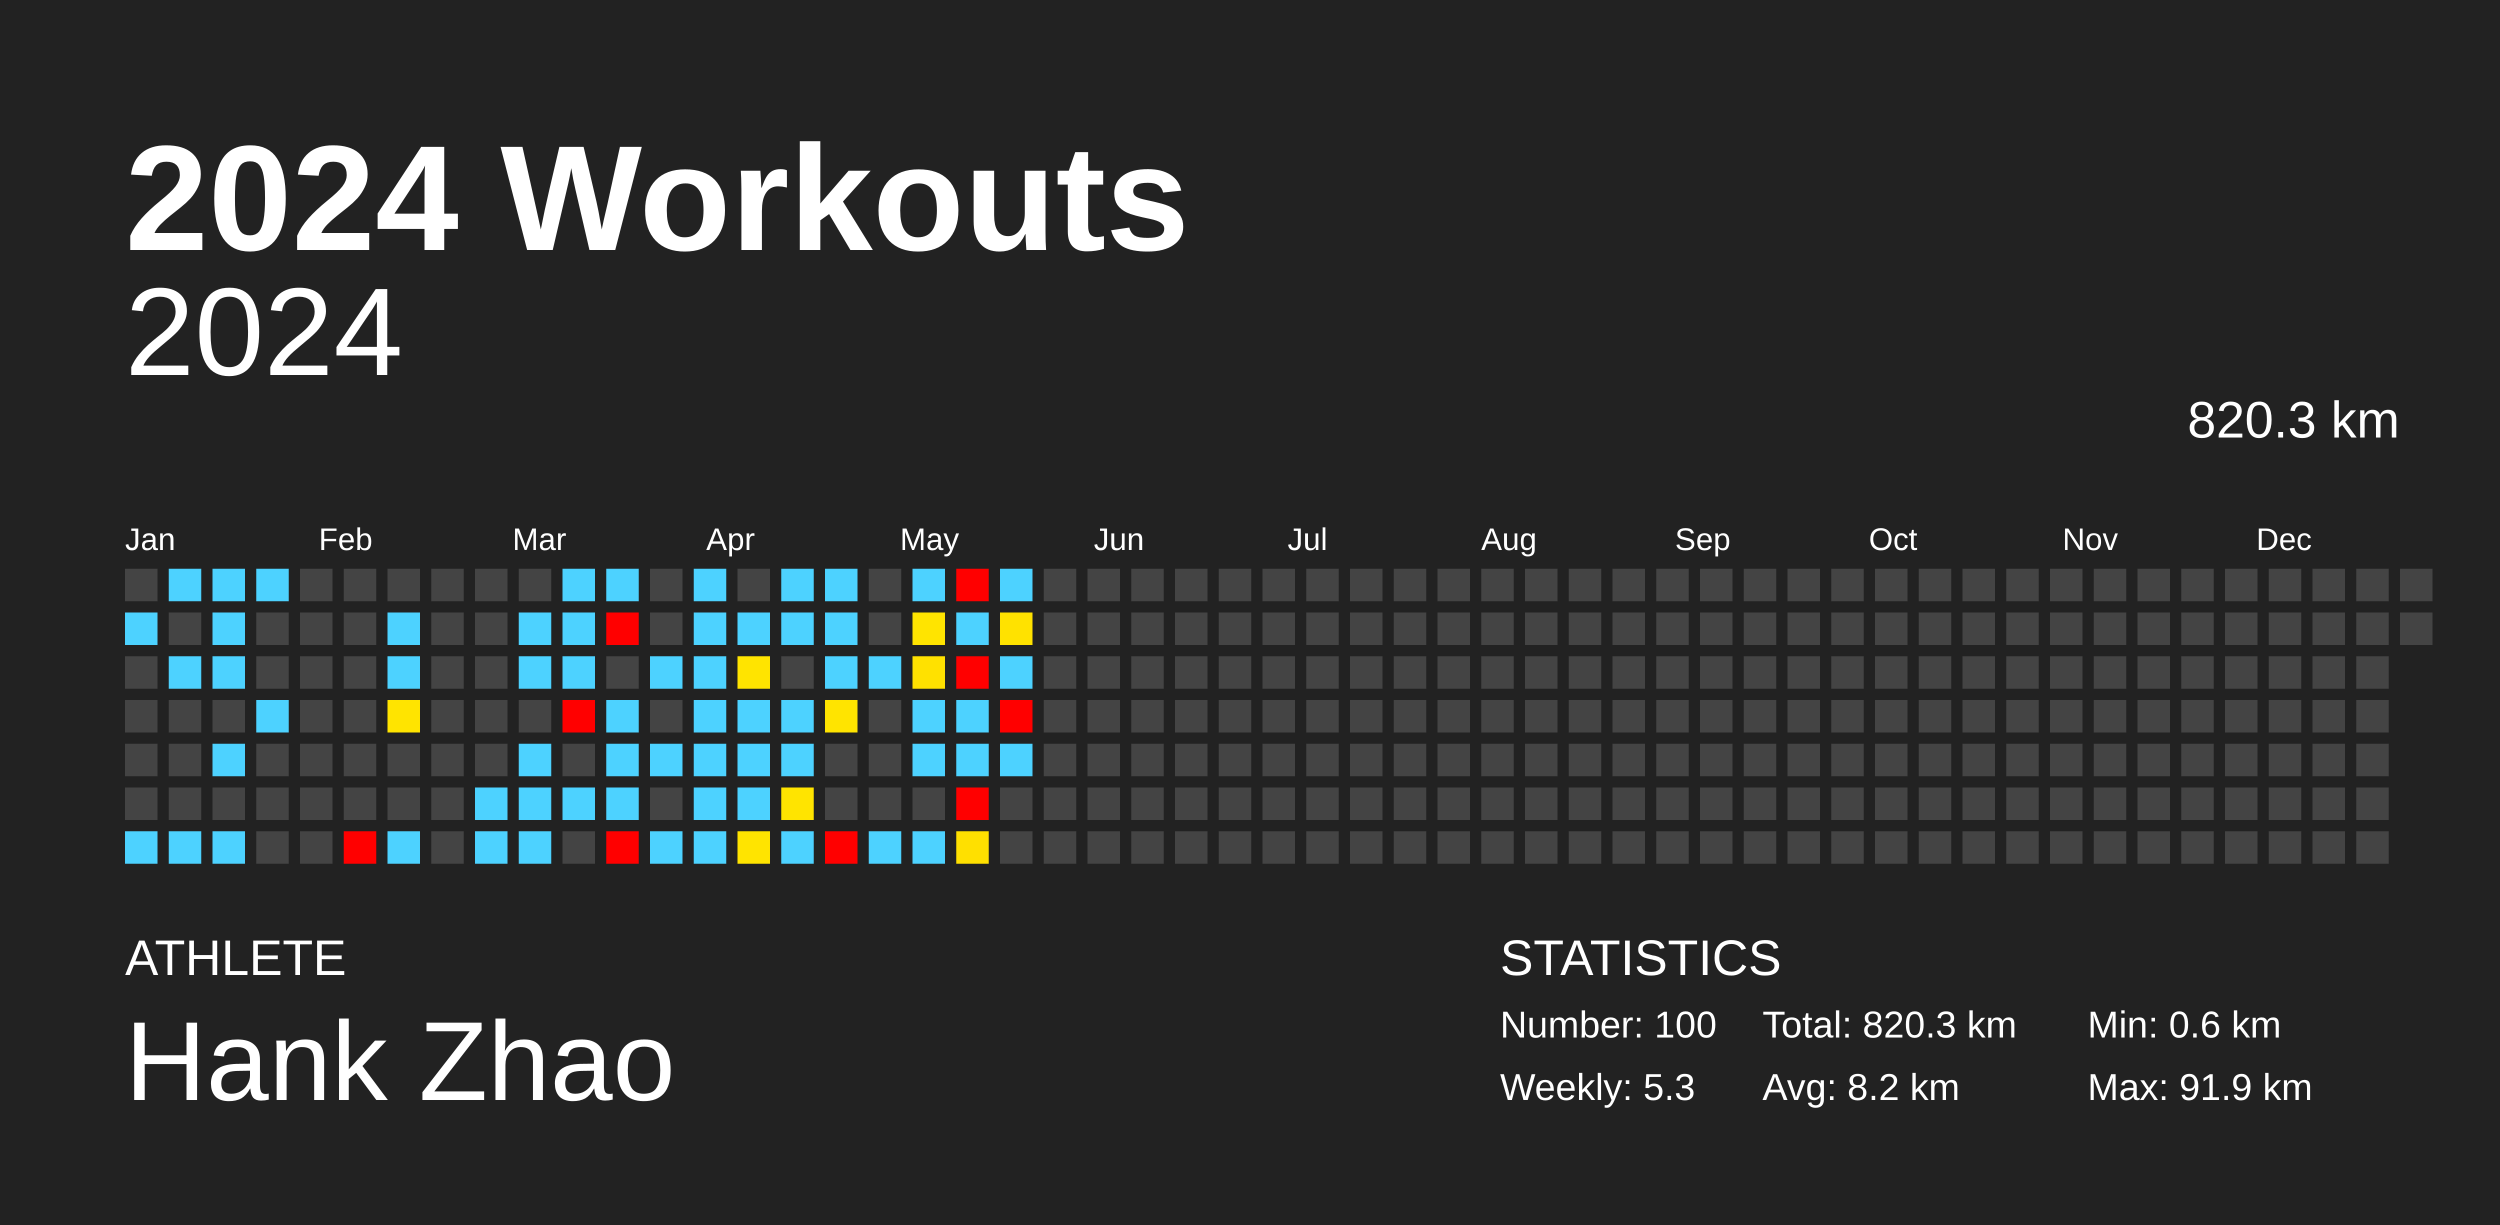
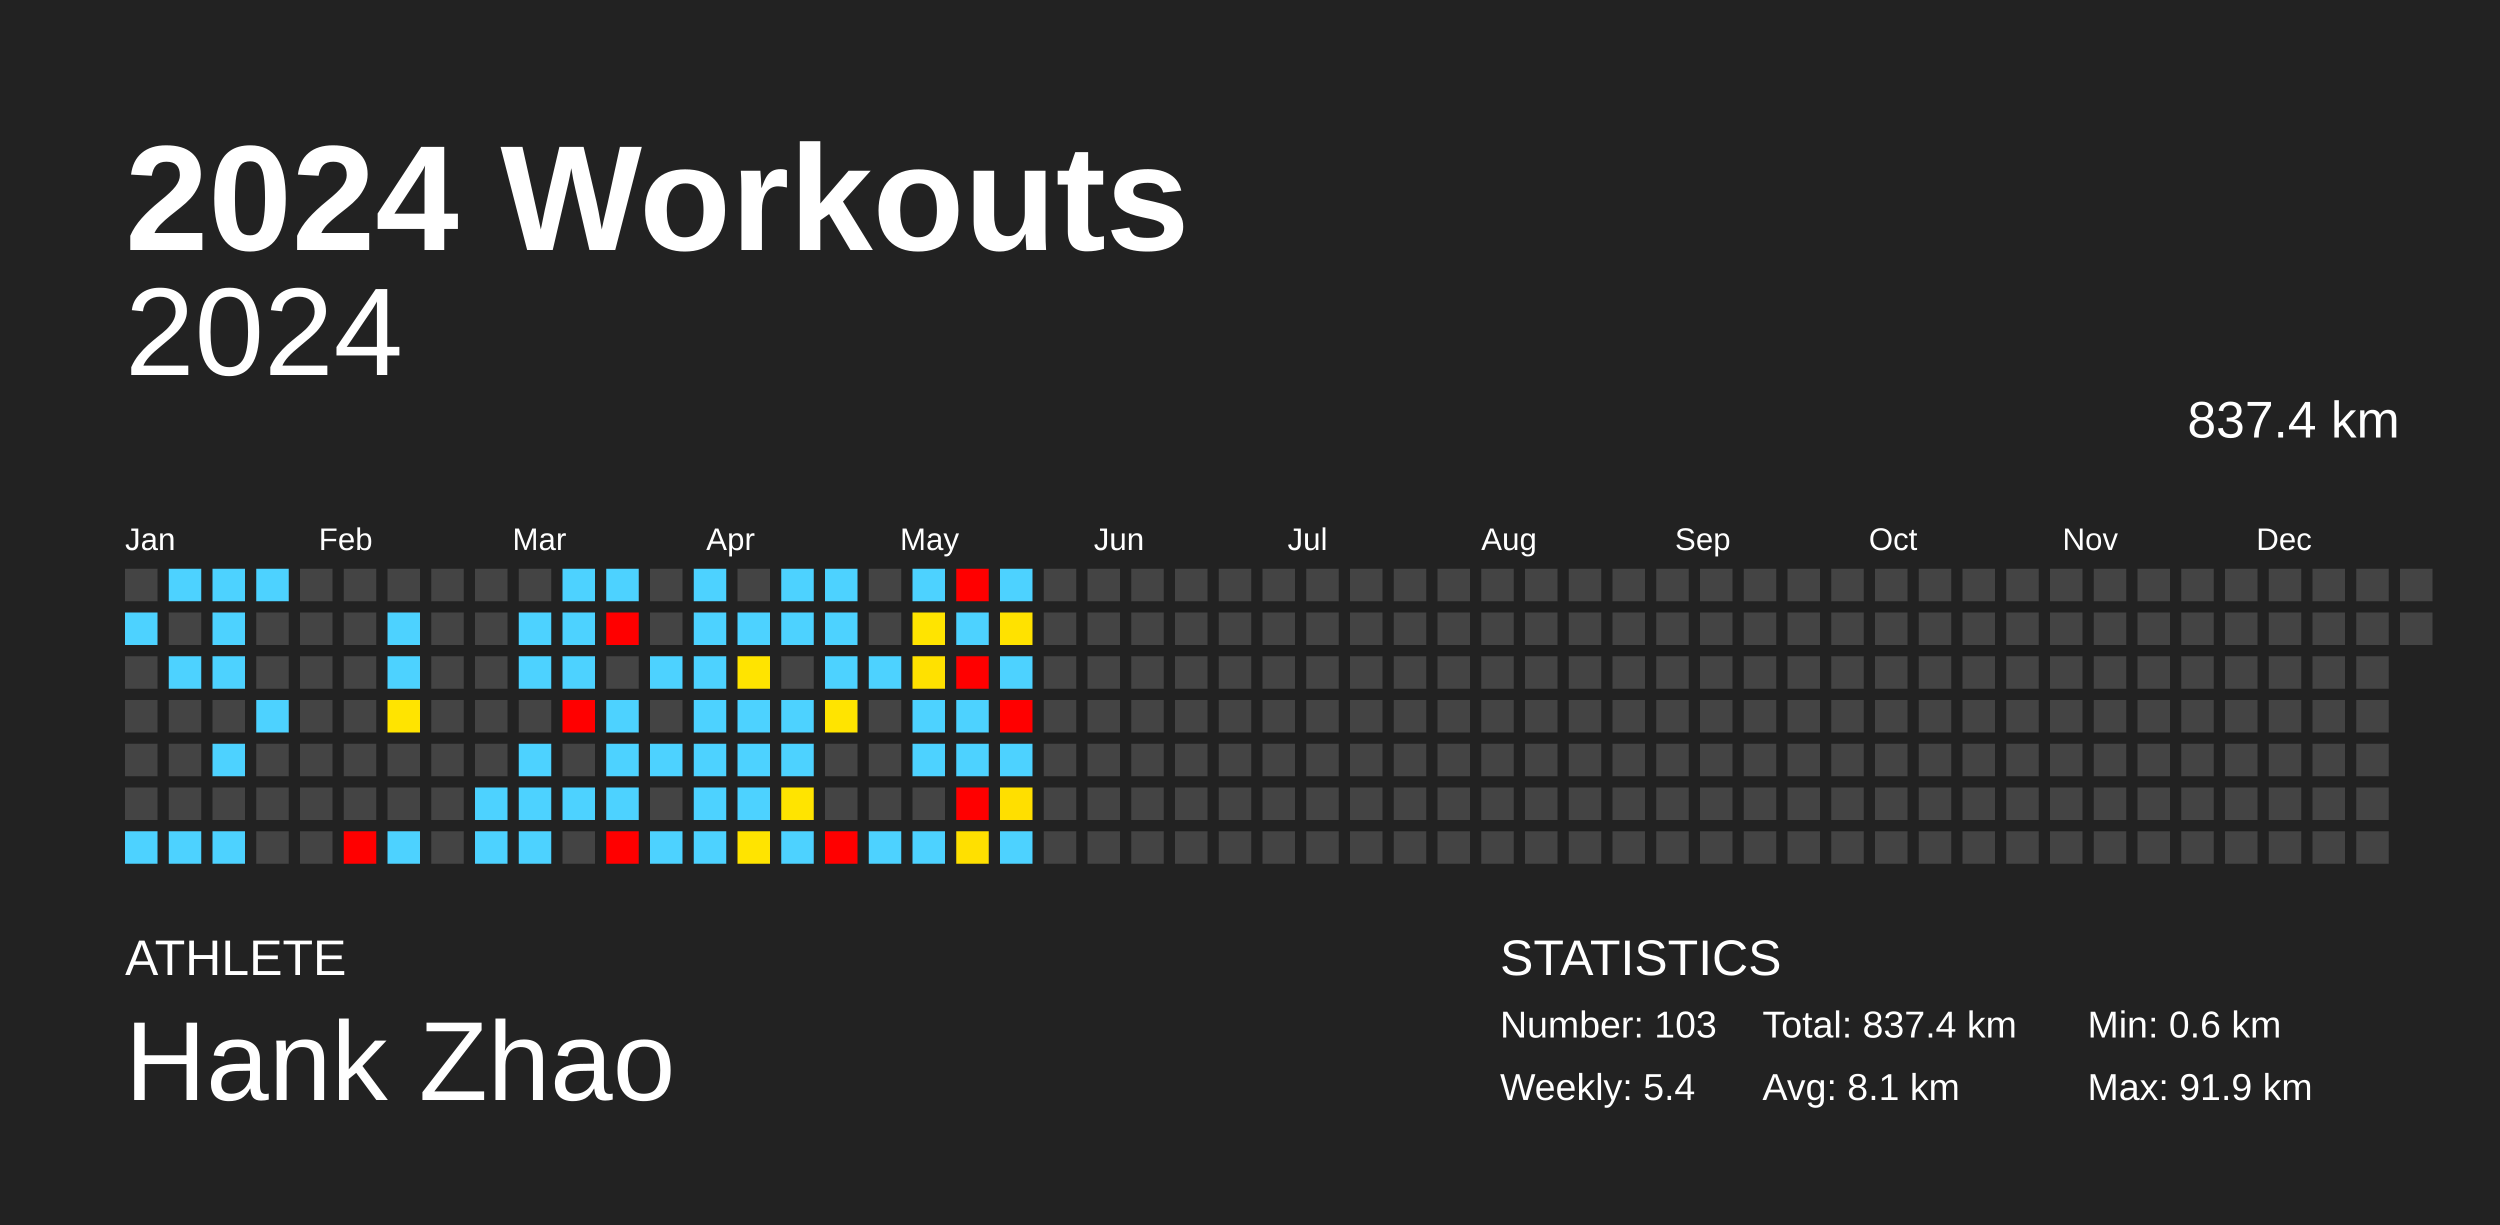
<svg xmlns="http://www.w3.org/2000/svg" baseProfile="full" height="98mm" version="1.1" viewBox="0,0,200,98" width="200mm">
  <defs />
  <rect fill="#222222" height="98" width="200" x="0" y="0" />
  <text fill="#FFFFFF" style="font-size:12px; font-family:Arial; font-weight:bold;" x="10" y="20">2024 Workouts</text>
  <text fill="#FFFFFF" style="font-size:4px; font-family:Arial" x="10" y="78">ATHLETE</text>
  <text fill="#FFFFFF" style="font-size:9px; font-family:Arial" x="10" y="88">Hank Zhao</text>
  <text fill="#FFFFFF" style="font-size:4px; font-family:Arial" x="120" y="78">STATISTICS</text>
-   <text fill="#FFFFFF" style="font-size:3px; font-family:Arial" x="120" y="83">Number: 100</text>
-   <text fill="#FFFFFF" style="font-size:3px; font-family:Arial" x="120" y="88">Weekly: 5.3</text>
-   <text fill="#FFFFFF" style="font-size:3px; font-family:Arial" x="141" y="83">Total: 820.3 km</text>
-   <text fill="#FFFFFF" style="font-size:3px; font-family:Arial" x="141" y="88">Avg: 8.2 km</text>
+   <text fill="#FFFFFF" style="font-size:3px; font-family:Arial" x="120" y="83">Number: 103</text>
+   <text fill="#FFFFFF" style="font-size:3px; font-family:Arial" x="120" y="88">Weekly: 5.4</text>
+   <text fill="#FFFFFF" style="font-size:3px; font-family:Arial" x="141" y="83">Total: 837.4 km</text>
+   <text fill="#FFFFFF" style="font-size:3px; font-family:Arial" x="141" y="88">Avg: 8.1 km</text>
  <text fill="#FFFFFF" style="font-size:3px; font-family:Arial" x="167" y="83">Min: 0.6 km</text>
  <text fill="#FFFFFF" style="font-size:3px; font-family:Arial" x="167" y="88">Max: 91.9 km</text>
  <text alignment-baseline="hanging" fill="#FFFFFF" style="font-size:10.0px; font-family:Arial;" x="10" y="30">2024</text>
-   <text alignment-baseline="hanging" fill="#FFFFFF" style="font-size:4.125px; font-family:Arial;" x="175" y="35">820.3 km</text>
+   <text alignment-baseline="hanging" fill="#FFFFFF" style="font-size:4.125px; font-family:Arial;" x="175" y="35">837.4 km</text>
  <text fill="#FFFFFF" style="font-size:2.5px; font-family:Arial" x="10.0" y="44">Jan</text>
  <text fill="#FFFFFF" style="font-size:2.5px; font-family:Arial" x="25.5" y="44">Feb</text>
  <text fill="#FFFFFF" style="font-size:2.5px; font-family:Arial" x="41.0" y="44">Mar</text>
  <text fill="#FFFFFF" style="font-size:2.5px; font-family:Arial" x="56.5" y="44">Apr</text>
  <text fill="#FFFFFF" style="font-size:2.5px; font-family:Arial" x="72.0" y="44">May</text>
  <text fill="#FFFFFF" style="font-size:2.5px; font-family:Arial" x="87.5" y="44">Jun</text>
  <text fill="#FFFFFF" style="font-size:2.5px; font-family:Arial" x="103.0" y="44">Jul</text>
  <text fill="#FFFFFF" style="font-size:2.5px; font-family:Arial" x="118.5" y="44">Aug</text>
  <text fill="#FFFFFF" style="font-size:2.5px; font-family:Arial" x="134.0" y="44">Sep</text>
  <text fill="#FFFFFF" style="font-size:2.5px; font-family:Arial" x="149.5" y="44">Oct</text>
  <text fill="#FFFFFF" style="font-size:2.5px; font-family:Arial" x="165.0" y="44">Nov</text>
  <text fill="#FFFFFF" style="font-size:2.5px; font-family:Arial" x="180.5" y="44">Dec</text>
  <rect fill="#444444" height="2.6" width="2.6" x="10.0" y="45.5" />
  <rect fill="#4dd2ff" height="2.6" width="2.6" x="10.0" y="49.0" />
  <rect fill="#444444" height="2.6" width="2.6" x="10.0" y="52.5" />
  <rect fill="#444444" height="2.6" width="2.6" x="10.0" y="56.0" />
  <rect fill="#444444" height="2.6" width="2.6" x="10.0" y="59.5" />
  <rect fill="#444444" height="2.6" width="2.6" x="10.0" y="63.0" />
  <rect fill="#4dd2ff" height="2.6" width="2.6" x="10.0" y="66.5" />
  <rect fill="#4dd2ff" height="2.6" width="2.6" x="13.5" y="45.5" />
  <rect fill="#444444" height="2.6" width="2.6" x="13.5" y="49.0" />
  <rect fill="#4dd2ff" height="2.6" width="2.6" x="13.5" y="52.5" />
  <rect fill="#444444" height="2.6" width="2.6" x="13.5" y="56.0" />
  <rect fill="#444444" height="2.6" width="2.6" x="13.5" y="59.5" />
  <rect fill="#444444" height="2.6" width="2.6" x="13.5" y="63.0" />
  <rect fill="#4dd2ff" height="2.6" width="2.6" x="13.5" y="66.5" />
  <rect fill="#4dd2ff" height="2.6" width="2.6" x="17.0" y="45.5" />
  <rect fill="#4dd2ff" height="2.6" width="2.6" x="17.0" y="49.0" />
  <rect fill="#4dd2ff" height="2.6" width="2.6" x="17.0" y="52.5" />
  <rect fill="#444444" height="2.6" width="2.6" x="17.0" y="56.0" />
  <rect fill="#4dd2ff" height="2.6" width="2.6" x="17.0" y="59.5" />
  <rect fill="#444444" height="2.6" width="2.6" x="17.0" y="63.0" />
  <rect fill="#4dd2ff" height="2.6" width="2.6" x="17.0" y="66.5" />
  <rect fill="#4dd2ff" height="2.6" width="2.6" x="20.5" y="45.5" />
  <rect fill="#444444" height="2.6" width="2.6" x="20.5" y="49.0" />
  <rect fill="#444444" height="2.6" width="2.6" x="20.5" y="52.5" />
  <rect fill="#4dd2ff" height="2.6" width="2.6" x="20.5" y="56.0" />
  <rect fill="#444444" height="2.6" width="2.6" x="20.5" y="59.5" />
  <rect fill="#444444" height="2.6" width="2.6" x="20.5" y="63.0" />
  <rect fill="#444444" height="2.6" width="2.6" x="20.5" y="66.5" />
  <rect fill="#444444" height="2.6" width="2.6" x="24.0" y="45.5" />
  <rect fill="#444444" height="2.6" width="2.6" x="24.0" y="49.0" />
  <rect fill="#444444" height="2.6" width="2.6" x="24.0" y="52.5" />
  <rect fill="#444444" height="2.6" width="2.6" x="24.0" y="56.0" />
  <rect fill="#444444" height="2.6" width="2.6" x="24.0" y="59.5" />
  <rect fill="#444444" height="2.6" width="2.6" x="24.0" y="63.0" />
  <rect fill="#444444" height="2.6" width="2.6" x="24.0" y="66.5" />
  <rect fill="#444444" height="2.6" width="2.6" x="27.5" y="45.5" />
  <rect fill="#444444" height="2.6" width="2.6" x="27.5" y="49.0" />
  <rect fill="#444444" height="2.6" width="2.6" x="27.5" y="52.5" />
  <rect fill="#444444" height="2.6" width="2.6" x="27.5" y="56.0" />
  <rect fill="#444444" height="2.6" width="2.6" x="27.5" y="59.5" />
  <rect fill="#444444" height="2.6" width="2.6" x="27.5" y="63.0" />
  <rect fill="red" height="2.6" width="2.6" x="27.5" y="66.5" />
  <rect fill="#444444" height="2.6" width="2.6" x="31.0" y="45.5" />
  <rect fill="#4dd2ff" height="2.6" width="2.6" x="31.0" y="49.0" />
  <rect fill="#4dd2ff" height="2.6" width="2.6" x="31.0" y="52.5" />
  <rect fill="#ffe400" height="2.6" width="2.6" x="31.0" y="56.0" />
  <rect fill="#444444" height="2.6" width="2.6" x="31.0" y="59.5" />
  <rect fill="#444444" height="2.6" width="2.6" x="31.0" y="63.0" />
  <rect fill="#4dd2ff" height="2.6" width="2.6" x="31.0" y="66.5" />
  <rect fill="#444444" height="2.6" width="2.6" x="34.5" y="45.5" />
  <rect fill="#444444" height="2.6" width="2.6" x="34.5" y="49.0" />
  <rect fill="#444444" height="2.6" width="2.6" x="34.5" y="52.5" />
  <rect fill="#444444" height="2.6" width="2.6" x="34.5" y="56.0" />
  <rect fill="#444444" height="2.6" width="2.6" x="34.5" y="59.5" />
  <rect fill="#444444" height="2.6" width="2.6" x="34.5" y="63.0" />
  <rect fill="#444444" height="2.6" width="2.6" x="34.5" y="66.5" />
  <rect fill="#444444" height="2.6" width="2.6" x="38.0" y="45.5" />
  <rect fill="#444444" height="2.6" width="2.6" x="38.0" y="49.0" />
  <rect fill="#444444" height="2.6" width="2.6" x="38.0" y="52.5" />
  <rect fill="#444444" height="2.6" width="2.6" x="38.0" y="56.0" />
  <rect fill="#444444" height="2.6" width="2.6" x="38.0" y="59.5" />
  <rect fill="#4dd2ff" height="2.6" width="2.6" x="38.0" y="63.0" />
  <rect fill="#4dd2ff" height="2.6" width="2.6" x="38.0" y="66.5" />
  <rect fill="#444444" height="2.6" width="2.6" x="41.5" y="45.5" />
  <rect fill="#4dd2ff" height="2.6" width="2.6" x="41.5" y="49.0" />
  <rect fill="#4dd2ff" height="2.6" width="2.6" x="41.5" y="52.5" />
  <rect fill="#444444" height="2.6" width="2.6" x="41.5" y="56.0" />
  <rect fill="#4dd2ff" height="2.6" width="2.6" x="41.5" y="59.5" />
  <rect fill="#4dd2ff" height="2.6" width="2.6" x="41.5" y="63.0" />
  <rect fill="#4dd2ff" height="2.6" width="2.6" x="41.5" y="66.5" />
  <rect fill="#4dd2ff" height="2.6" width="2.6" x="45.0" y="45.5" />
  <rect fill="#4dd2ff" height="2.6" width="2.6" x="45.0" y="49.0" />
  <rect fill="#4dd2ff" height="2.6" width="2.6" x="45.0" y="52.5" />
  <rect fill="red" height="2.6" width="2.6" x="45.0" y="56.0" />
  <rect fill="#444444" height="2.6" width="2.6" x="45.0" y="59.5" />
  <rect fill="#4dd2ff" height="2.6" width="2.6" x="45.0" y="63.0" />
  <rect fill="#444444" height="2.6" width="2.6" x="45.0" y="66.5" />
  <rect fill="#4dd2ff" height="2.6" width="2.6" x="48.5" y="45.5" />
  <rect fill="red" height="2.6" width="2.6" x="48.5" y="49.0" />
  <rect fill="#444444" height="2.6" width="2.6" x="48.5" y="52.5" />
  <rect fill="#4dd2ff" height="2.6" width="2.6" x="48.5" y="56.0" />
  <rect fill="#4dd2ff" height="2.6" width="2.6" x="48.5" y="59.5" />
  <rect fill="#4dd2ff" height="2.6" width="2.6" x="48.5" y="63.0" />
  <rect fill="red" height="2.6" width="2.6" x="48.5" y="66.5" />
  <rect fill="#444444" height="2.6" width="2.6" x="52.0" y="45.5" />
  <rect fill="#444444" height="2.6" width="2.6" x="52.0" y="49.0" />
  <rect fill="#4dd2ff" height="2.6" width="2.6" x="52.0" y="52.5" />
  <rect fill="#444444" height="2.6" width="2.6" x="52.0" y="56.0" />
  <rect fill="#4dd2ff" height="2.6" width="2.6" x="52.0" y="59.5" />
  <rect fill="#444444" height="2.6" width="2.6" x="52.0" y="63.0" />
  <rect fill="#4dd2ff" height="2.6" width="2.6" x="52.0" y="66.5" />
  <rect fill="#4dd2ff" height="2.6" width="2.6" x="55.5" y="45.5" />
  <rect fill="#4dd2ff" height="2.6" width="2.6" x="55.5" y="49.0" />
  <rect fill="#4dd2ff" height="2.6" width="2.6" x="55.5" y="52.5" />
  <rect fill="#4dd2ff" height="2.6" width="2.6" x="55.5" y="56.0" />
  <rect fill="#4dd2ff" height="2.6" width="2.6" x="55.5" y="59.5" />
  <rect fill="#4dd2ff" height="2.6" width="2.6" x="55.5" y="63.0" />
  <rect fill="#4dd2ff" height="2.6" width="2.6" x="55.5" y="66.5" />
  <rect fill="#444444" height="2.6" width="2.6" x="59.0" y="45.5" />
  <rect fill="#4dd2ff" height="2.6" width="2.6" x="59.0" y="49.0" />
  <rect fill="#ffe400" height="2.6" width="2.6" x="59.0" y="52.5" />
  <rect fill="#4dd2ff" height="2.6" width="2.6" x="59.0" y="56.0" />
  <rect fill="#4dd2ff" height="2.6" width="2.6" x="59.0" y="59.5" />
  <rect fill="#4dd2ff" height="2.6" width="2.6" x="59.0" y="63.0" />
  <rect fill="#ffe400" height="2.6" width="2.6" x="59.0" y="66.5" />
  <rect fill="#4dd2ff" height="2.6" width="2.6" x="62.5" y="45.5" />
  <rect fill="#4dd2ff" height="2.6" width="2.6" x="62.5" y="49.0" />
  <rect fill="#444444" height="2.6" width="2.6" x="62.5" y="52.5" />
  <rect fill="#4dd2ff" height="2.6" width="2.6" x="62.5" y="56.0" />
  <rect fill="#4dd2ff" height="2.6" width="2.6" x="62.5" y="59.5" />
  <rect fill="#ffe400" height="2.6" width="2.6" x="62.5" y="63.0" />
  <rect fill="#4dd2ff" height="2.6" width="2.6" x="62.5" y="66.5" />
  <rect fill="#4dd2ff" height="2.6" width="2.6" x="66.0" y="45.5" />
  <rect fill="#4dd2ff" height="2.6" width="2.6" x="66.0" y="49.0" />
  <rect fill="#4dd2ff" height="2.6" width="2.6" x="66.0" y="52.5" />
  <rect fill="#ffe400" height="2.6" width="2.6" x="66.0" y="56.0" />
  <rect fill="#444444" height="2.6" width="2.6" x="66.0" y="59.5" />
  <rect fill="#444444" height="2.6" width="2.6" x="66.0" y="63.0" />
  <rect fill="red" height="2.6" width="2.6" x="66.0" y="66.5" />
  <rect fill="#444444" height="2.6" width="2.6" x="69.5" y="45.5" />
  <rect fill="#444444" height="2.6" width="2.6" x="69.5" y="49.0" />
  <rect fill="#4dd2ff" height="2.6" width="2.6" x="69.5" y="52.5" />
  <rect fill="#444444" height="2.6" width="2.6" x="69.5" y="56.0" />
  <rect fill="#444444" height="2.6" width="2.6" x="69.5" y="59.5" />
  <rect fill="#444444" height="2.6" width="2.6" x="69.5" y="63.0" />
  <rect fill="#4dd2ff" height="2.6" width="2.6" x="69.5" y="66.5" />
  <rect fill="#4dd2ff" height="2.6" width="2.6" x="73.0" y="45.5" />
  <rect fill="#ffe400" height="2.6" width="2.6" x="73.0" y="49.0" />
  <rect fill="#ffe100" height="2.6" width="2.6" x="73.0" y="52.5" />
  <rect fill="#4dd2ff" height="2.6" width="2.6" x="73.0" y="56.0" />
  <rect fill="#4dd2ff" height="2.6" width="2.6" x="73.0" y="59.5" />
  <rect fill="#444444" height="2.6" width="2.6" x="73.0" y="63.0" />
  <rect fill="#4dd2ff" height="2.6" width="2.6" x="73.0" y="66.5" />
  <rect fill="red" height="2.6" width="2.6" x="76.5" y="45.5" />
  <rect fill="#4dd2ff" height="2.6" width="2.6" x="76.5" y="49.0" />
  <rect fill="red" height="2.6" width="2.6" x="76.5" y="52.5" />
  <rect fill="#4dd2ff" height="2.6" width="2.6" x="76.5" y="56.0" />
  <rect fill="#4dd2ff" height="2.6" width="2.6" x="76.5" y="59.5" />
  <rect fill="red" height="2.6" width="2.6" x="76.5" y="63.0" />
  <rect fill="#ffe000" height="2.6" width="2.6" x="76.5" y="66.5" />
  <rect fill="#4dd2ff" height="2.6" width="2.6" x="80.0" y="45.5" />
  <rect fill="#ffe200" height="2.6" width="2.6" x="80.0" y="49.0" />
  <rect fill="#4dd2ff" height="2.6" width="2.6" x="80.0" y="52.5" />
  <rect fill="red" height="2.6" width="2.6" x="80.0" y="56.0" />
  <rect fill="#4dd2ff" height="2.6" width="2.6" x="80.0" y="59.5" />
-   <rect fill="#444444" height="2.6" width="2.6" x="80.0" y="63.0" />
-   <rect fill="#444444" height="2.6" width="2.6" x="80.0" y="66.5" />
+   <rect fill="#ffdf00" height="2.6" width="2.6" x="80.0" y="63.0" />
+   <rect fill="#4dd2ff" height="2.6" width="2.6" x="80.0" y="66.5" />
  <rect fill="#444444" height="2.6" width="2.6" x="83.5" y="45.5" />
  <rect fill="#444444" height="2.6" width="2.6" x="83.5" y="49.0" />
  <rect fill="#444444" height="2.6" width="2.6" x="83.5" y="52.5" />
  <rect fill="#444444" height="2.6" width="2.6" x="83.5" y="56.0" />
  <rect fill="#444444" height="2.6" width="2.6" x="83.5" y="59.5" />
  <rect fill="#444444" height="2.6" width="2.6" x="83.5" y="63.0" />
  <rect fill="#444444" height="2.6" width="2.6" x="83.5" y="66.5" />
  <rect fill="#444444" height="2.6" width="2.6" x="87.0" y="45.5" />
  <rect fill="#444444" height="2.6" width="2.6" x="87.0" y="49.0" />
  <rect fill="#444444" height="2.6" width="2.6" x="87.0" y="52.5" />
  <rect fill="#444444" height="2.6" width="2.6" x="87.0" y="56.0" />
  <rect fill="#444444" height="2.6" width="2.6" x="87.0" y="59.5" />
  <rect fill="#444444" height="2.6" width="2.6" x="87.0" y="63.0" />
  <rect fill="#444444" height="2.6" width="2.6" x="87.0" y="66.5" />
  <rect fill="#444444" height="2.6" width="2.6" x="90.5" y="45.5" />
  <rect fill="#444444" height="2.6" width="2.6" x="90.5" y="49.0" />
  <rect fill="#444444" height="2.6" width="2.6" x="90.5" y="52.5" />
  <rect fill="#444444" height="2.6" width="2.6" x="90.5" y="56.0" />
  <rect fill="#444444" height="2.6" width="2.6" x="90.5" y="59.5" />
  <rect fill="#444444" height="2.6" width="2.6" x="90.5" y="63.0" />
  <rect fill="#444444" height="2.6" width="2.6" x="90.5" y="66.5" />
  <rect fill="#444444" height="2.6" width="2.6" x="94.0" y="45.5" />
  <rect fill="#444444" height="2.6" width="2.6" x="94.0" y="49.0" />
  <rect fill="#444444" height="2.6" width="2.6" x="94.0" y="52.5" />
  <rect fill="#444444" height="2.6" width="2.6" x="94.0" y="56.0" />
  <rect fill="#444444" height="2.6" width="2.6" x="94.0" y="59.5" />
  <rect fill="#444444" height="2.6" width="2.6" x="94.0" y="63.0" />
  <rect fill="#444444" height="2.6" width="2.6" x="94.0" y="66.5" />
  <rect fill="#444444" height="2.6" width="2.6" x="97.5" y="45.5" />
  <rect fill="#444444" height="2.6" width="2.6" x="97.5" y="49.0" />
  <rect fill="#444444" height="2.6" width="2.6" x="97.5" y="52.5" />
  <rect fill="#444444" height="2.6" width="2.6" x="97.5" y="56.0" />
  <rect fill="#444444" height="2.6" width="2.6" x="97.5" y="59.5" />
  <rect fill="#444444" height="2.6" width="2.6" x="97.5" y="63.0" />
  <rect fill="#444444" height="2.6" width="2.6" x="97.5" y="66.5" />
  <rect fill="#444444" height="2.6" width="2.6" x="101.0" y="45.5" />
  <rect fill="#444444" height="2.6" width="2.6" x="101.0" y="49.0" />
  <rect fill="#444444" height="2.6" width="2.6" x="101.0" y="52.5" />
  <rect fill="#444444" height="2.6" width="2.6" x="101.0" y="56.0" />
  <rect fill="#444444" height="2.6" width="2.6" x="101.0" y="59.5" />
  <rect fill="#444444" height="2.6" width="2.6" x="101.0" y="63.0" />
  <rect fill="#444444" height="2.6" width="2.6" x="101.0" y="66.5" />
  <rect fill="#444444" height="2.6" width="2.6" x="104.5" y="45.5" />
  <rect fill="#444444" height="2.6" width="2.6" x="104.5" y="49.0" />
  <rect fill="#444444" height="2.6" width="2.6" x="104.5" y="52.5" />
  <rect fill="#444444" height="2.6" width="2.6" x="104.5" y="56.0" />
  <rect fill="#444444" height="2.6" width="2.6" x="104.5" y="59.5" />
  <rect fill="#444444" height="2.6" width="2.6" x="104.5" y="63.0" />
  <rect fill="#444444" height="2.6" width="2.6" x="104.5" y="66.5" />
  <rect fill="#444444" height="2.6" width="2.6" x="108.0" y="45.5" />
  <rect fill="#444444" height="2.6" width="2.6" x="108.0" y="49.0" />
  <rect fill="#444444" height="2.6" width="2.6" x="108.0" y="52.5" />
  <rect fill="#444444" height="2.6" width="2.6" x="108.0" y="56.0" />
  <rect fill="#444444" height="2.6" width="2.6" x="108.0" y="59.5" />
  <rect fill="#444444" height="2.6" width="2.6" x="108.0" y="63.0" />
  <rect fill="#444444" height="2.6" width="2.6" x="108.0" y="66.5" />
  <rect fill="#444444" height="2.6" width="2.6" x="111.5" y="45.5" />
  <rect fill="#444444" height="2.6" width="2.6" x="111.5" y="49.0" />
  <rect fill="#444444" height="2.6" width="2.6" x="111.5" y="52.5" />
  <rect fill="#444444" height="2.6" width="2.6" x="111.5" y="56.0" />
  <rect fill="#444444" height="2.6" width="2.6" x="111.5" y="59.5" />
  <rect fill="#444444" height="2.6" width="2.6" x="111.5" y="63.0" />
  <rect fill="#444444" height="2.6" width="2.6" x="111.5" y="66.5" />
  <rect fill="#444444" height="2.6" width="2.6" x="115.0" y="45.5" />
  <rect fill="#444444" height="2.6" width="2.6" x="115.0" y="49.0" />
  <rect fill="#444444" height="2.6" width="2.6" x="115.0" y="52.5" />
  <rect fill="#444444" height="2.6" width="2.6" x="115.0" y="56.0" />
  <rect fill="#444444" height="2.6" width="2.6" x="115.0" y="59.5" />
  <rect fill="#444444" height="2.6" width="2.6" x="115.0" y="63.0" />
  <rect fill="#444444" height="2.6" width="2.6" x="115.0" y="66.5" />
  <rect fill="#444444" height="2.6" width="2.6" x="118.5" y="45.5" />
  <rect fill="#444444" height="2.6" width="2.6" x="118.5" y="49.0" />
  <rect fill="#444444" height="2.6" width="2.6" x="118.5" y="52.5" />
  <rect fill="#444444" height="2.6" width="2.6" x="118.5" y="56.0" />
  <rect fill="#444444" height="2.6" width="2.6" x="118.5" y="59.5" />
  <rect fill="#444444" height="2.6" width="2.6" x="118.5" y="63.0" />
  <rect fill="#444444" height="2.6" width="2.6" x="118.5" y="66.5" />
  <rect fill="#444444" height="2.6" width="2.6" x="122.0" y="45.5" />
  <rect fill="#444444" height="2.6" width="2.6" x="122.0" y="49.0" />
  <rect fill="#444444" height="2.6" width="2.6" x="122.0" y="52.5" />
  <rect fill="#444444" height="2.6" width="2.6" x="122.0" y="56.0" />
  <rect fill="#444444" height="2.6" width="2.6" x="122.0" y="59.5" />
  <rect fill="#444444" height="2.6" width="2.6" x="122.0" y="63.0" />
  <rect fill="#444444" height="2.6" width="2.6" x="122.0" y="66.5" />
  <rect fill="#444444" height="2.6" width="2.6" x="125.5" y="45.5" />
  <rect fill="#444444" height="2.6" width="2.6" x="125.5" y="49.0" />
  <rect fill="#444444" height="2.6" width="2.6" x="125.5" y="52.5" />
  <rect fill="#444444" height="2.6" width="2.6" x="125.5" y="56.0" />
  <rect fill="#444444" height="2.6" width="2.6" x="125.5" y="59.5" />
  <rect fill="#444444" height="2.6" width="2.6" x="125.5" y="63.0" />
  <rect fill="#444444" height="2.6" width="2.6" x="125.5" y="66.5" />
  <rect fill="#444444" height="2.6" width="2.6" x="129.0" y="45.5" />
  <rect fill="#444444" height="2.6" width="2.6" x="129.0" y="49.0" />
  <rect fill="#444444" height="2.6" width="2.6" x="129.0" y="52.5" />
  <rect fill="#444444" height="2.6" width="2.6" x="129.0" y="56.0" />
  <rect fill="#444444" height="2.6" width="2.6" x="129.0" y="59.5" />
  <rect fill="#444444" height="2.6" width="2.6" x="129.0" y="63.0" />
  <rect fill="#444444" height="2.6" width="2.6" x="129.0" y="66.5" />
  <rect fill="#444444" height="2.6" width="2.6" x="132.5" y="45.5" />
  <rect fill="#444444" height="2.6" width="2.6" x="132.5" y="49.0" />
  <rect fill="#444444" height="2.6" width="2.6" x="132.5" y="52.5" />
  <rect fill="#444444" height="2.6" width="2.6" x="132.5" y="56.0" />
  <rect fill="#444444" height="2.6" width="2.6" x="132.5" y="59.5" />
  <rect fill="#444444" height="2.6" width="2.6" x="132.5" y="63.0" />
  <rect fill="#444444" height="2.6" width="2.6" x="132.5" y="66.5" />
  <rect fill="#444444" height="2.6" width="2.6" x="136.0" y="45.5" />
  <rect fill="#444444" height="2.6" width="2.6" x="136.0" y="49.0" />
  <rect fill="#444444" height="2.6" width="2.6" x="136.0" y="52.5" />
  <rect fill="#444444" height="2.6" width="2.6" x="136.0" y="56.0" />
  <rect fill="#444444" height="2.6" width="2.6" x="136.0" y="59.5" />
  <rect fill="#444444" height="2.6" width="2.6" x="136.0" y="63.0" />
  <rect fill="#444444" height="2.6" width="2.6" x="136.0" y="66.5" />
  <rect fill="#444444" height="2.6" width="2.6" x="139.5" y="45.5" />
  <rect fill="#444444" height="2.6" width="2.6" x="139.5" y="49.0" />
  <rect fill="#444444" height="2.6" width="2.6" x="139.5" y="52.5" />
  <rect fill="#444444" height="2.6" width="2.6" x="139.5" y="56.0" />
  <rect fill="#444444" height="2.6" width="2.6" x="139.5" y="59.5" />
  <rect fill="#444444" height="2.6" width="2.6" x="139.5" y="63.0" />
  <rect fill="#444444" height="2.6" width="2.6" x="139.5" y="66.5" />
  <rect fill="#444444" height="2.6" width="2.6" x="143.0" y="45.5" />
  <rect fill="#444444" height="2.6" width="2.6" x="143.0" y="49.0" />
  <rect fill="#444444" height="2.6" width="2.6" x="143.0" y="52.5" />
  <rect fill="#444444" height="2.6" width="2.6" x="143.0" y="56.0" />
  <rect fill="#444444" height="2.6" width="2.6" x="143.0" y="59.5" />
  <rect fill="#444444" height="2.6" width="2.6" x="143.0" y="63.0" />
  <rect fill="#444444" height="2.6" width="2.6" x="143.0" y="66.5" />
  <rect fill="#444444" height="2.6" width="2.6" x="146.5" y="45.5" />
  <rect fill="#444444" height="2.6" width="2.6" x="146.5" y="49.0" />
  <rect fill="#444444" height="2.6" width="2.6" x="146.5" y="52.5" />
  <rect fill="#444444" height="2.6" width="2.6" x="146.5" y="56.0" />
  <rect fill="#444444" height="2.6" width="2.6" x="146.5" y="59.5" />
  <rect fill="#444444" height="2.6" width="2.6" x="146.5" y="63.0" />
  <rect fill="#444444" height="2.6" width="2.6" x="146.5" y="66.5" />
  <rect fill="#444444" height="2.6" width="2.6" x="150.0" y="45.5" />
  <rect fill="#444444" height="2.6" width="2.6" x="150.0" y="49.0" />
  <rect fill="#444444" height="2.6" width="2.6" x="150.0" y="52.5" />
  <rect fill="#444444" height="2.6" width="2.6" x="150.0" y="56.0" />
  <rect fill="#444444" height="2.6" width="2.6" x="150.0" y="59.5" />
  <rect fill="#444444" height="2.6" width="2.6" x="150.0" y="63.0" />
  <rect fill="#444444" height="2.6" width="2.6" x="150.0" y="66.5" />
  <rect fill="#444444" height="2.6" width="2.6" x="153.5" y="45.5" />
  <rect fill="#444444" height="2.6" width="2.6" x="153.5" y="49.0" />
  <rect fill="#444444" height="2.6" width="2.6" x="153.5" y="52.5" />
  <rect fill="#444444" height="2.6" width="2.6" x="153.5" y="56.0" />
  <rect fill="#444444" height="2.6" width="2.6" x="153.5" y="59.5" />
  <rect fill="#444444" height="2.6" width="2.6" x="153.5" y="63.0" />
  <rect fill="#444444" height="2.6" width="2.6" x="153.5" y="66.5" />
  <rect fill="#444444" height="2.6" width="2.6" x="157.0" y="45.5" />
  <rect fill="#444444" height="2.6" width="2.6" x="157.0" y="49.0" />
  <rect fill="#444444" height="2.6" width="2.6" x="157.0" y="52.5" />
  <rect fill="#444444" height="2.6" width="2.6" x="157.0" y="56.0" />
  <rect fill="#444444" height="2.6" width="2.6" x="157.0" y="59.5" />
  <rect fill="#444444" height="2.6" width="2.6" x="157.0" y="63.0" />
  <rect fill="#444444" height="2.6" width="2.6" x="157.0" y="66.5" />
  <rect fill="#444444" height="2.6" width="2.6" x="160.5" y="45.5" />
  <rect fill="#444444" height="2.6" width="2.6" x="160.5" y="49.0" />
  <rect fill="#444444" height="2.6" width="2.6" x="160.5" y="52.5" />
  <rect fill="#444444" height="2.6" width="2.6" x="160.5" y="56.0" />
  <rect fill="#444444" height="2.6" width="2.6" x="160.5" y="59.5" />
  <rect fill="#444444" height="2.6" width="2.6" x="160.5" y="63.0" />
  <rect fill="#444444" height="2.6" width="2.6" x="160.5" y="66.5" />
  <rect fill="#444444" height="2.6" width="2.6" x="164.0" y="45.5" />
  <rect fill="#444444" height="2.6" width="2.6" x="164.0" y="49.0" />
  <rect fill="#444444" height="2.6" width="2.6" x="164.0" y="52.5" />
  <rect fill="#444444" height="2.6" width="2.6" x="164.0" y="56.0" />
  <rect fill="#444444" height="2.6" width="2.6" x="164.0" y="59.5" />
  <rect fill="#444444" height="2.6" width="2.6" x="164.0" y="63.0" />
  <rect fill="#444444" height="2.6" width="2.6" x="164.0" y="66.5" />
  <rect fill="#444444" height="2.6" width="2.6" x="167.5" y="45.5" />
  <rect fill="#444444" height="2.6" width="2.6" x="167.5" y="49.0" />
  <rect fill="#444444" height="2.6" width="2.6" x="167.5" y="52.5" />
  <rect fill="#444444" height="2.6" width="2.6" x="167.5" y="56.0" />
  <rect fill="#444444" height="2.6" width="2.6" x="167.5" y="59.5" />
  <rect fill="#444444" height="2.6" width="2.6" x="167.5" y="63.0" />
  <rect fill="#444444" height="2.6" width="2.6" x="167.5" y="66.5" />
  <rect fill="#444444" height="2.6" width="2.6" x="171.0" y="45.5" />
  <rect fill="#444444" height="2.6" width="2.6" x="171.0" y="49.0" />
  <rect fill="#444444" height="2.6" width="2.6" x="171.0" y="52.5" />
  <rect fill="#444444" height="2.6" width="2.6" x="171.0" y="56.0" />
  <rect fill="#444444" height="2.6" width="2.6" x="171.0" y="59.5" />
  <rect fill="#444444" height="2.6" width="2.6" x="171.0" y="63.0" />
  <rect fill="#444444" height="2.6" width="2.6" x="171.0" y="66.5" />
  <rect fill="#444444" height="2.6" width="2.6" x="174.5" y="45.5" />
  <rect fill="#444444" height="2.6" width="2.6" x="174.5" y="49.0" />
  <rect fill="#444444" height="2.6" width="2.6" x="174.5" y="52.5" />
  <rect fill="#444444" height="2.6" width="2.6" x="174.5" y="56.0" />
  <rect fill="#444444" height="2.6" width="2.6" x="174.5" y="59.5" />
  <rect fill="#444444" height="2.6" width="2.6" x="174.5" y="63.0" />
  <rect fill="#444444" height="2.6" width="2.6" x="174.5" y="66.5" />
  <rect fill="#444444" height="2.6" width="2.6" x="178.0" y="45.5" />
  <rect fill="#444444" height="2.6" width="2.6" x="178.0" y="49.0" />
  <rect fill="#444444" height="2.6" width="2.6" x="178.0" y="52.5" />
  <rect fill="#444444" height="2.6" width="2.6" x="178.0" y="56.0" />
  <rect fill="#444444" height="2.6" width="2.6" x="178.0" y="59.5" />
  <rect fill="#444444" height="2.6" width="2.6" x="178.0" y="63.0" />
  <rect fill="#444444" height="2.6" width="2.6" x="178.0" y="66.5" />
  <rect fill="#444444" height="2.6" width="2.6" x="181.5" y="45.5" />
  <rect fill="#444444" height="2.6" width="2.6" x="181.5" y="49.0" />
  <rect fill="#444444" height="2.6" width="2.6" x="181.5" y="52.5" />
  <rect fill="#444444" height="2.6" width="2.6" x="181.5" y="56.0" />
  <rect fill="#444444" height="2.6" width="2.6" x="181.5" y="59.5" />
  <rect fill="#444444" height="2.6" width="2.6" x="181.5" y="63.0" />
  <rect fill="#444444" height="2.6" width="2.6" x="181.5" y="66.5" />
  <rect fill="#444444" height="2.6" width="2.6" x="185.0" y="45.5" />
  <rect fill="#444444" height="2.6" width="2.6" x="185.0" y="49.0" />
  <rect fill="#444444" height="2.6" width="2.6" x="185.0" y="52.5" />
  <rect fill="#444444" height="2.6" width="2.6" x="185.0" y="56.0" />
  <rect fill="#444444" height="2.6" width="2.6" x="185.0" y="59.5" />
  <rect fill="#444444" height="2.6" width="2.6" x="185.0" y="63.0" />
  <rect fill="#444444" height="2.6" width="2.6" x="185.0" y="66.5" />
  <rect fill="#444444" height="2.6" width="2.6" x="188.5" y="45.5" />
  <rect fill="#444444" height="2.6" width="2.6" x="188.5" y="49.0" />
  <rect fill="#444444" height="2.6" width="2.6" x="188.5" y="52.5" />
  <rect fill="#444444" height="2.6" width="2.6" x="188.5" y="56.0" />
  <rect fill="#444444" height="2.6" width="2.6" x="188.5" y="59.5" />
  <rect fill="#444444" height="2.6" width="2.6" x="188.5" y="63.0" />
  <rect fill="#444444" height="2.6" width="2.6" x="188.5" y="66.5" />
  <rect fill="#444444" height="2.6" width="2.6" x="192.0" y="45.5" />
  <rect fill="#444444" height="2.6" width="2.6" x="192.0" y="49.0" />
</svg>
